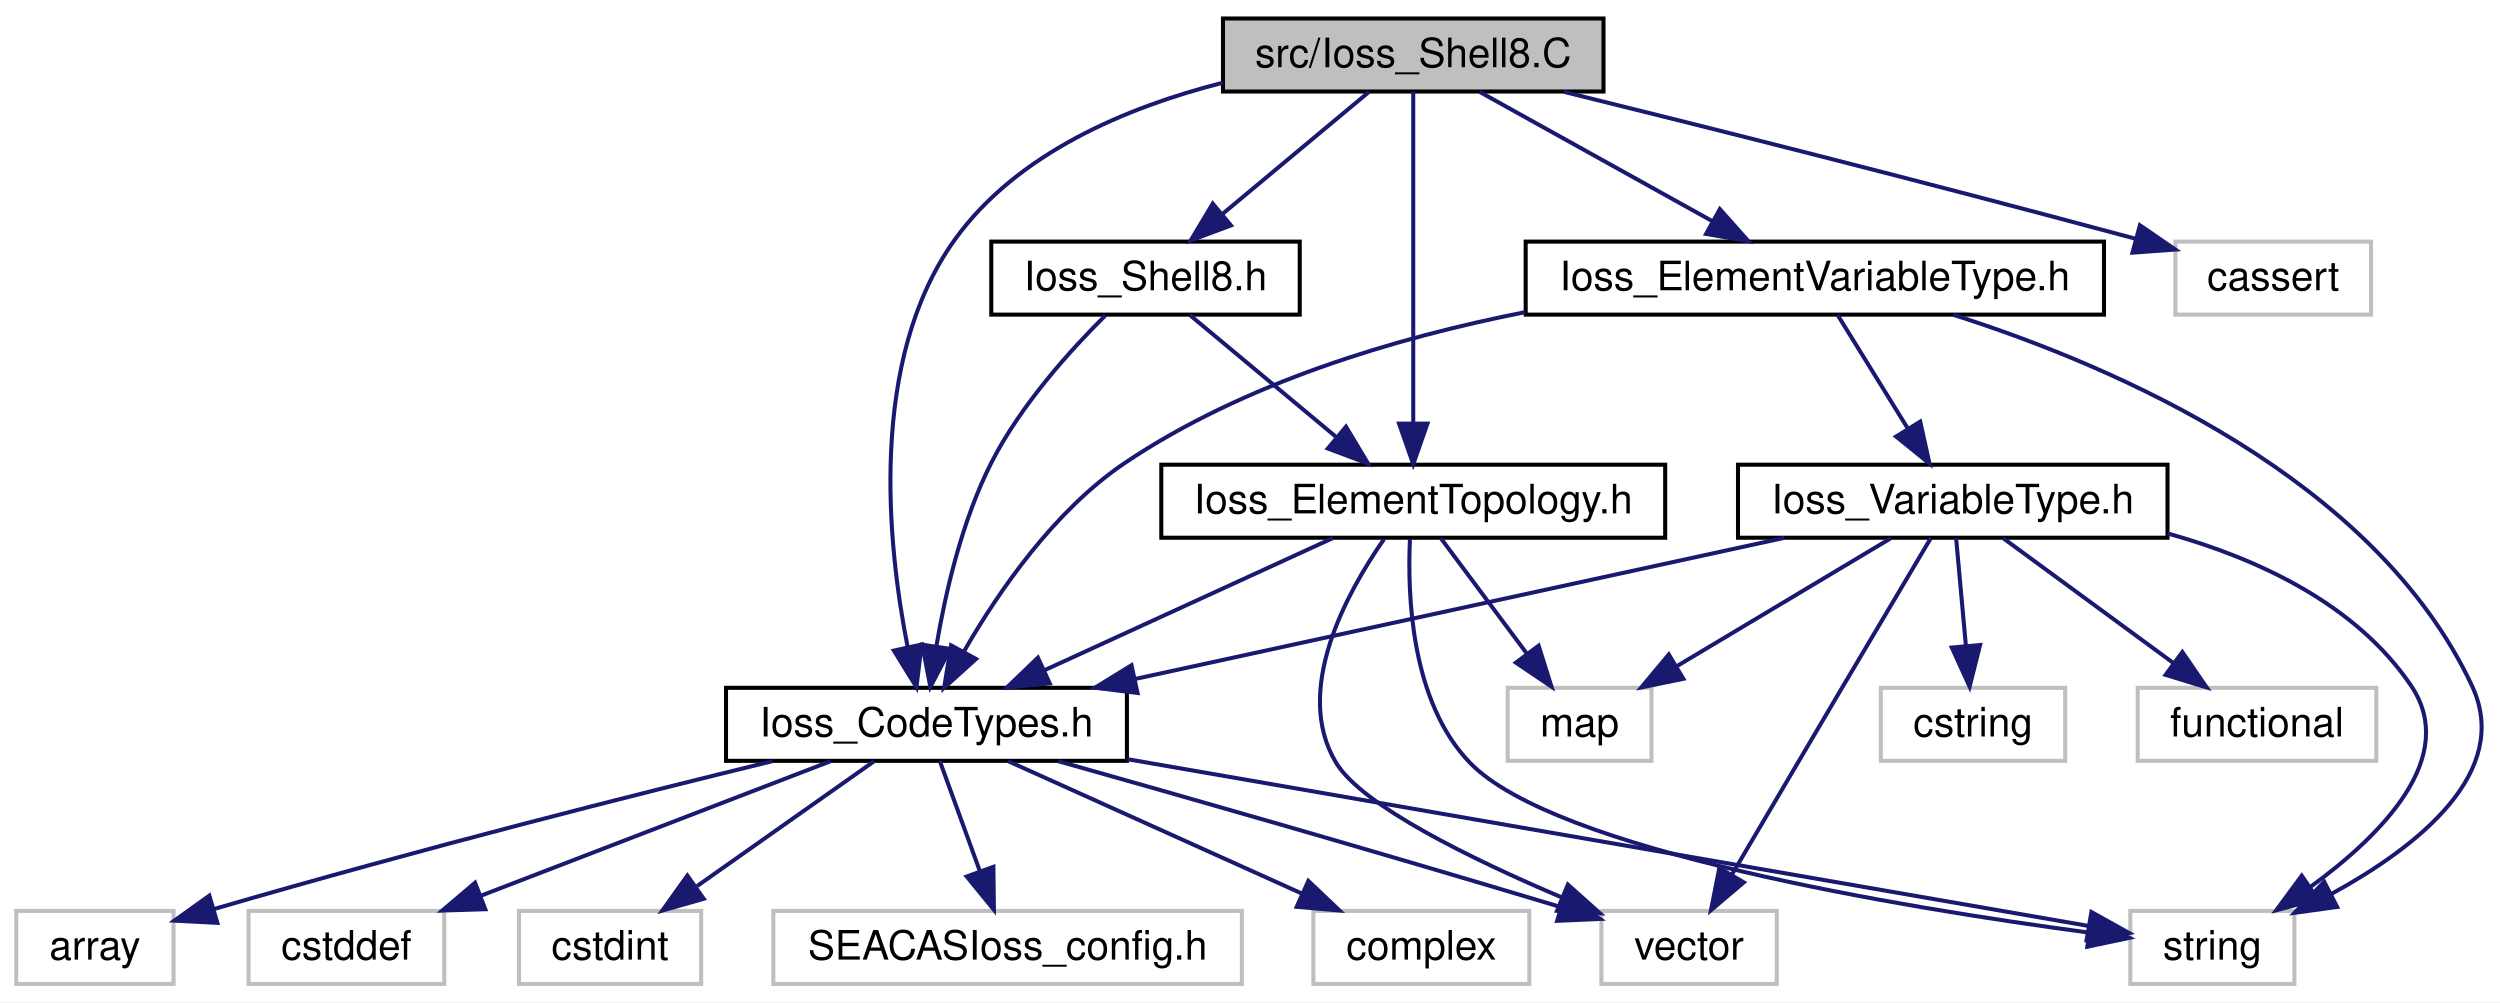
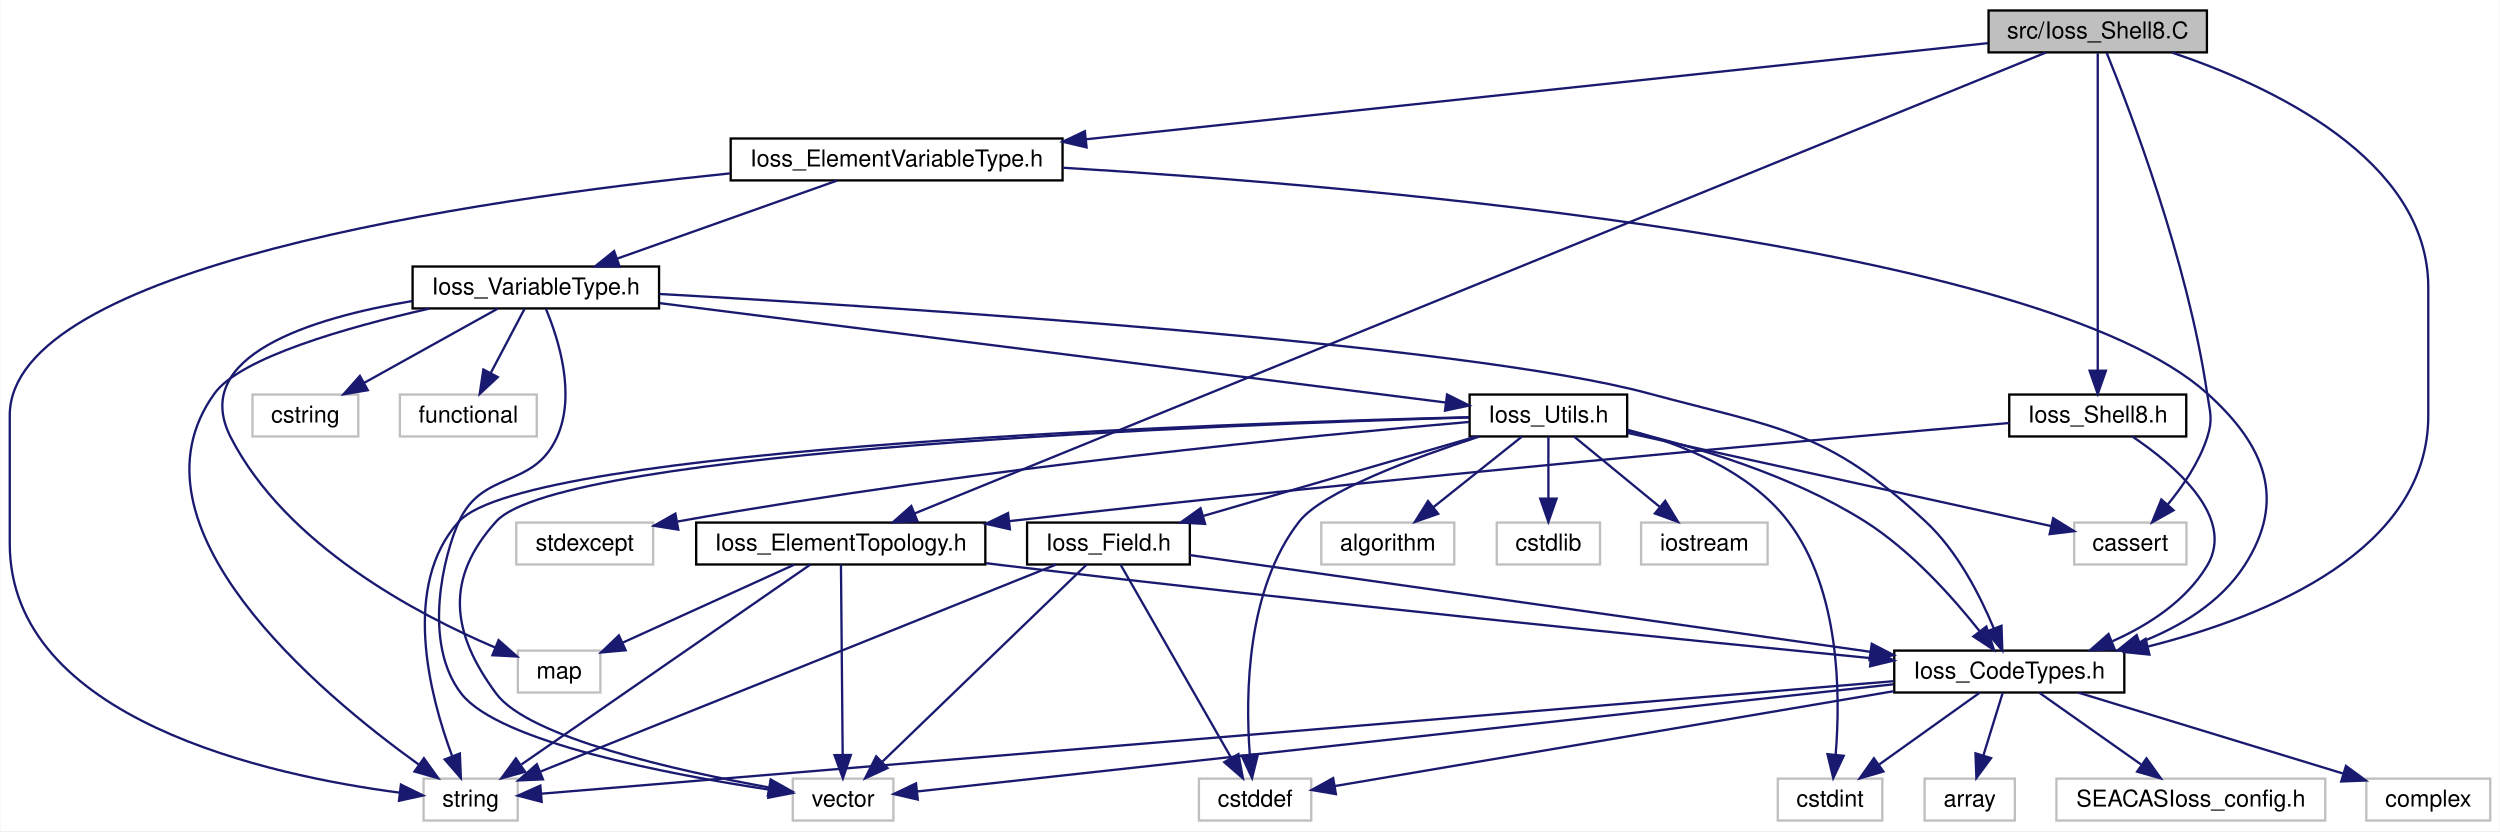
- <svg xmlns="http://www.w3.org/2000/svg" xmlns:xlink="http://www.w3.org/1999/xlink" width="616pt" height="247pt" viewBox="0.00 0.00 616.30 247.00">
-   <g id="graph0" class="graph" transform="scale(1 1) rotate(0) translate(4 243)">
-     <polygon fill="#ffffff" stroke="transparent" points="-4,4 -4,-243 612.296,-243 612.296,4 -4,4" />
+ <svg xmlns="http://www.w3.org/2000/svg" xmlns:xlink="http://www.w3.org/1999/xlink" width="1074pt" height="357pt" viewBox="0.00 0.00 1073.62 357.00">
+   <g id="graph0" class="graph" transform="scale(1 1) rotate(0) translate(4 353)">
+     <polygon fill="#ffffff" stroke="transparent" points="-4,4 -4,-353 1069.618,-353 1069.618,4 -4,4" />
    <g id="node1" class="node">
      <g id="a_node1">
        <a xlink:title=" ">
-           <polygon fill="#bfbfbf" stroke="#000000" points="297.488,-220.5 297.488,-238.5 391.295,-238.5 391.295,-220.5 297.488,-220.5" />
-           <text text-anchor="middle" x="344.392" y="-226.5" font-family="Helvetica,sans-Serif" font-size="10.00" fill="#000000">src/Ioss_Shell8.C</text>
+           <polygon fill="#bfbfbf" stroke="#000000" points="850.096,-330.5 850.096,-348.5 943.904,-348.5 943.904,-330.5 850.096,-330.5" />
+           <text text-anchor="middle" x="897" y="-336.5" font-family="Helvetica,sans-Serif" font-size="10.00" fill="#000000">src/Ioss_Shell8.C</text>
        </a>
      </g>
    </g>
    <g id="node2" class="node">
      <g id="a_node2">
        <a xlink:href="Ioss__CodeTypes_8h.html" target="_top" xlink:title=" ">
-           <polygon fill="#ffffff" stroke="#000000" points="174.976,-55.5 174.976,-73.5 273.808,-73.5 273.808,-55.5 174.976,-55.5" />
-           <text text-anchor="middle" x="224.392" y="-61.5" font-family="Helvetica,sans-Serif" font-size="10.00" fill="#000000">Ioss_CodeTypes.h</text>
+           <polygon fill="#ffffff" stroke="#000000" points="809.584,-55.5 809.584,-73.5 908.416,-73.5 908.416,-55.5 809.584,-55.5" />
+           <text text-anchor="middle" x="859" y="-61.5" font-family="Helvetica,sans-Serif" font-size="10.00" fill="#000000">Ioss_CodeTypes.h</text>
        </a>
      </g>
    </g>
    <g id="edge1" class="edge">
-       <path fill="none" stroke="#191970" d="M297.453,-222.668C273.689,-216.634 246.698,-205.294 231.392,-184 210.047,-154.307 214.738,-108.976 219.757,-83.532" />
-       <polygon fill="#191970" stroke="#191970" points="223.199,-84.176 221.924,-73.658 216.362,-82.675 223.199,-84.176" />
+       <path fill="none" stroke="#191970" d="M928.868,-330.428C970.734,-316.329 1039,-284.852 1039,-229.5 1039,-229.5 1039,-229.5 1039,-174.5 1039,-116.87 970.99,-88.527 918.579,-75.24" />
+       <polygon fill="#191970" stroke="#191970" points="919.203,-71.791 908.662,-72.855 917.567,-78.597 919.203,-71.791" />
    </g>
    <g id="node10" class="node">
      <g id="a_node10">
        <a xlink:href="Ioss__ElementTopology_8h.html" target="_top" xlink:title=" ">
-           <polygon fill="#ffffff" stroke="#000000" points="282.283,-110.5 282.283,-128.5 406.5,-128.5 406.5,-110.5 282.283,-110.5" />
-           <text text-anchor="middle" x="344.392" y="-116.5" font-family="Helvetica,sans-Serif" font-size="10.00" fill="#000000">Ioss_ElementTopology.h</text>
+           <polygon fill="#ffffff" stroke="#000000" points="294.891,-110.5 294.891,-128.5 419.109,-128.5 419.109,-110.5 294.891,-110.5" />
+           <text text-anchor="middle" x="357" y="-116.5" font-family="Helvetica,sans-Serif" font-size="10.00" fill="#000000">Ioss_ElementTopology.h</text>
        </a>
      </g>
    </g>
    <g id="edge9" class="edge">
-       <path fill="none" stroke="#191970" d="M344.392,-220.498C344.392,-202.691 344.392,-162.623 344.392,-138.651" />
-       <polygon fill="#191970" stroke="#191970" points="347.892,-138.626 344.392,-128.626 340.892,-138.626 347.892,-138.626" />
+       <path fill="none" stroke="#191970" d="M874.825,-330.466C790.304,-296.031 488.124,-172.921 388.853,-132.477" />
+       <polygon fill="#191970" stroke="#191970" points="389.942,-129.141 379.36,-128.61 387.3,-135.624 389.942,-129.141" />
    </g>
    <g id="node12" class="node">
      <g id="a_node12">
        <a xlink:href="Ioss__ElementVariableType_8h.html" target="_top" xlink:title=" ">
-           <polygon fill="#ffffff" stroke="#000000" points="372.11,-165.5 372.11,-183.5 514.673,-183.5 514.673,-165.5 372.11,-165.5" />
-           <text text-anchor="middle" x="443.392" y="-171.5" font-family="Helvetica,sans-Serif" font-size="10.00" fill="#000000">Ioss_ElementVariableType.h</text>
+           <polygon fill="#ffffff" stroke="#000000" points="309.719,-275.5 309.719,-293.5 452.281,-293.5 452.281,-275.5 309.719,-275.5" />
+           <text text-anchor="middle" x="381" y="-281.5" font-family="Helvetica,sans-Serif" font-size="10.00" fill="#000000">Ioss_ElementVariableType.h</text>
        </a>
      </g>
    </g>
    <g id="edge14" class="edge">
-       <path fill="none" stroke="#191970" d="M360.739,-220.418C376.36,-211.74 400.131,-198.533 418.178,-188.508" />
-       <polygon fill="#191970" stroke="#191970" points="419.978,-191.512 427.019,-183.596 416.578,-185.393 419.978,-191.512" />
-     </g>
-     <g id="node16" class="node">
-       <g id="a_node16">
-         <a xlink:href="Ioss__Shell8_8h.html" target="_top" xlink:title=" ">
-           <polygon fill="#ffffff" stroke="#000000" points="240.372,-165.5 240.372,-183.5 316.411,-183.5 316.411,-165.5 240.372,-165.5" />
-           <text text-anchor="middle" x="278.392" y="-171.5" font-family="Helvetica,sans-Serif" font-size="10.00" fill="#000000">Ioss_Shell8.h</text>
-         </a>
-       </g>
-     </g>
-     <g id="edge24" class="edge">
-       <path fill="none" stroke="#191970" d="M333.493,-220.418C323.712,-212.267 309.136,-200.12 297.432,-190.367" />
-       <polygon fill="#191970" stroke="#191970" points="299.45,-187.493 289.527,-183.78 294.969,-192.87 299.45,-187.493" />
+       <path fill="none" stroke="#191970" d="M849.841,-334.473C761.781,-325.087 571.412,-304.796 462.272,-293.163" />
+       <polygon fill="#191970" stroke="#191970" points="462.608,-289.679 452.294,-292.099 461.866,-296.639 462.608,-289.679" />
    </g>
    <g id="node17" class="node">
      <g id="a_node17">
        <a xlink:title=" ">
-           <polygon fill="#ffffff" stroke="#bfbfbf" points="532.276,-165.5 532.276,-183.5 580.507,-183.5 580.507,-165.5 532.276,-165.5" />
-           <text text-anchor="middle" x="556.392" y="-171.5" font-family="Helvetica,sans-Serif" font-size="10.00" fill="#000000">cassert</text>
-         </a>
-       </g>
-     </g>
-     <g id="edge27" class="edge">
-       <path fill="none" stroke="#191970" d="M381.505,-220.427C415.715,-211.983 468.133,-198.844 522.462,-184.194" />
-       <polygon fill="#191970" stroke="#191970" points="523.528,-187.532 532.265,-181.54 521.698,-180.775 523.528,-187.532" />
+           <polygon fill="#ffffff" stroke="#bfbfbf" points="886.884,-110.5 886.884,-128.5 935.116,-128.5 935.116,-110.5 886.884,-110.5" />
+           <text text-anchor="middle" x="911" y="-116.5" font-family="Helvetica,sans-Serif" font-size="10.00" fill="#000000">cassert</text>
+         </a>
+       </g>
+     </g>
+     <g id="edge43" class="edge">
+       <path fill="none" stroke="#191970" d="M900.853,-330.255C910.516,-306.506 935.604,-241.203 944,-184 945.226,-175.645 946.606,-173.032 944,-165 940.558,-154.391 933.611,-144.185 926.976,-136.138" />
+       <polygon fill="#191970" stroke="#191970" points="929.572,-133.791 920.333,-128.606 924.322,-138.421 929.572,-133.791" />
+     </g>
+     <g id="node23" class="node">
+       <g id="a_node23">
+         <a xlink:href="Ioss__Shell8_8h.html" target="_top" xlink:title=" ">
+           <polygon fill="#ffffff" stroke="#000000" points="858.981,-165.5 858.981,-183.5 935.019,-183.5 935.019,-165.5 858.981,-165.5" />
+           <text text-anchor="middle" x="897" y="-171.5" font-family="Helvetica,sans-Serif" font-size="10.00" fill="#000000">Ioss_Shell8.h</text>
+         </a>
+       </g>
+     </g>
+     <g id="edge40" class="edge">
+       <path fill="none" stroke="#191970" d="M897,-330.156C897,-303.95 897,-229.356 897,-193.802" />
+       <polygon fill="#191970" stroke="#191970" points="900.5,-193.741 897,-183.741 893.5,-193.741 900.5,-193.741" />
    </g>
    <g id="node3" class="node">
      <g id="a_node3">
        <a xlink:title=" ">
-           <polygon fill="#ffffff" stroke="#bfbfbf" points="0,-.5 0,-18.5 38.783,-18.5 38.783,-.5 0,-.5" />
-           <text text-anchor="middle" x="19.392" y="-6.5" font-family="Helvetica,sans-Serif" font-size="10.00" fill="#000000">array</text>
+           <polygon fill="#ffffff" stroke="#bfbfbf" points="822.608,-.5 822.608,-18.5 861.392,-18.5 861.392,-.5 822.608,-.5" />
+           <text text-anchor="middle" x="842" y="-6.5" font-family="Helvetica,sans-Serif" font-size="10.00" fill="#000000">array</text>
        </a>
      </g>
    </g>
    <g id="edge2" class="edge">
-       <path fill="none" stroke="#191970" d="M186.436,-55.428C152.688,-47.196 101.813,-34.387 48.601,-18.922" />
-       <polygon fill="#191970" stroke="#191970" points="49.575,-15.561 38.994,-16.109 47.607,-22.278 49.575,-15.561" />
+       <path fill="none" stroke="#191970" d="M856.193,-55.418C853.942,-48.137 850.707,-37.669 847.893,-28.566" />
+       <polygon fill="#191970" stroke="#191970" points="851.165,-27.3 844.868,-18.779 844.477,-29.367 851.165,-27.3" />
    </g>
    <g id="node4" class="node">
      <g id="a_node4">
        <a xlink:title=" ">
-           <polygon fill="#ffffff" stroke="#bfbfbf" points="57.271,-.5 57.271,-18.5 105.512,-18.5 105.512,-.5 57.271,-.5" />
-           <text text-anchor="middle" x="81.392" y="-6.5" font-family="Helvetica,sans-Serif" font-size="10.00" fill="#000000">cstddef</text>
+           <polygon fill="#ffffff" stroke="#bfbfbf" points="510.879,-.5 510.879,-18.5 559.121,-18.5 559.121,-.5 510.879,-.5" />
+           <text text-anchor="middle" x="535" y="-6.5" font-family="Helvetica,sans-Serif" font-size="10.00" fill="#000000">cstddef</text>
        </a>
      </g>
    </g>
    <g id="edge3" class="edge">
-       <path fill="none" stroke="#191970" d="M200.778,-55.418C177.284,-46.382 141.023,-32.435 114.627,-22.283" />
-       <polygon fill="#191970" stroke="#191970" points="115.63,-18.919 105.04,-18.596 113.117,-25.452 115.63,-18.919" />
+       <path fill="none" stroke="#191970" d="M809.439,-56.087C743.019,-44.812 626.842,-25.09 569.301,-15.323" />
+       <polygon fill="#191970" stroke="#191970" points="569.709,-11.842 559.265,-13.619 568.538,-18.743 569.709,-11.842" />
    </g>
    <g id="node5" class="node">
      <g id="a_node5">
        <a xlink:title=" ">
-           <polygon fill="#ffffff" stroke="#bfbfbf" points="123.941,-.5 123.941,-18.5 168.842,-18.5 168.842,-.5 123.941,-.5" />
-           <text text-anchor="middle" x="146.392" y="-6.5" font-family="Helvetica,sans-Serif" font-size="10.00" fill="#000000">cstdint</text>
+           <polygon fill="#ffffff" stroke="#bfbfbf" points="759.549,-.5 759.549,-18.5 804.451,-18.5 804.451,-.5 759.549,-.5" />
+           <text text-anchor="middle" x="782" y="-6.5" font-family="Helvetica,sans-Serif" font-size="10.00" fill="#000000">cstdint</text>
        </a>
      </g>
    </g>
    <g id="edge4" class="edge">
-       <path fill="none" stroke="#191970" d="M211.512,-55.418C199.656,-47.058 181.841,-34.497 167.84,-24.624" />
-       <polygon fill="#191970" stroke="#191970" points="169.48,-21.498 159.291,-18.596 165.446,-27.219 169.48,-21.498" />
+       <path fill="none" stroke="#191970" d="M846.285,-55.418C834.582,-47.058 816.995,-34.497 803.173,-24.624" />
+       <polygon fill="#191970" stroke="#191970" points="804.906,-21.56 794.734,-18.596 800.837,-27.256 804.906,-21.56" />
    </g>
    <g id="node6" class="node">
      <g id="a_node6">
        <a xlink:title=" ">
-           <polygon fill="#ffffff" stroke="#bfbfbf" points="521.165,-.5 521.165,-18.5 561.618,-18.5 561.618,-.5 521.165,-.5" />
-           <text text-anchor="middle" x="541.392" y="-6.5" font-family="Helvetica,sans-Serif" font-size="10.00" fill="#000000">string</text>
+           <polygon fill="#ffffff" stroke="#bfbfbf" points="177.773,-.5 177.773,-18.5 218.227,-18.5 218.227,-.5 177.773,-.5" />
+           <text text-anchor="middle" x="198" y="-6.5" font-family="Helvetica,sans-Serif" font-size="10.00" fill="#000000">string</text>
        </a>
      </g>
    </g>
    <g id="edge5" class="edge">
-       <path fill="none" stroke="#191970" d="M273.923,-55.906C340.202,-44.407 455.755,-24.358 510.69,-14.827" />
-       <polygon fill="#191970" stroke="#191970" points="511.582,-18.224 520.837,-13.066 510.385,-11.327 511.582,-18.224" />
+       <path fill="none" stroke="#191970" d="M809.318,-60.366C679.552,-49.569 333.252,-20.754 228.462,-12.035" />
+       <polygon fill="#191970" stroke="#191970" points="228.52,-8.527 218.264,-11.186 227.939,-15.503 228.52,-8.527" />
    </g>
    <g id="node7" class="node">
      <g id="a_node7">
        <a xlink:title=" ">
-           <polygon fill="#ffffff" stroke="#bfbfbf" points="390.776,-.5 390.776,-18.5 434.007,-18.5 434.007,-.5 390.776,-.5" />
-           <text text-anchor="middle" x="412.392" y="-6.5" font-family="Helvetica,sans-Serif" font-size="10.00" fill="#000000">vector</text>
+           <polygon fill="#ffffff" stroke="#bfbfbf" points="336.384,-.5 336.384,-18.5 379.616,-18.5 379.616,-.5 336.384,-.5" />
+           <text text-anchor="middle" x="358" y="-6.5" font-family="Helvetica,sans-Serif" font-size="10.00" fill="#000000">vector</text>
        </a>
      </g>
    </g>
    <g id="edge6" class="edge">
-       <path fill="none" stroke="#191970" d="M256.843,-55.424C286.836,-46.976 332.873,-33.86 380.842,-19.423" />
-       <polygon fill="#191970" stroke="#191970" points="381.896,-22.761 390.457,-16.519 379.872,-16.06 381.896,-22.761" />
+       <path fill="none" stroke="#191970" d="M809.131,-59.025C706.594,-47.769 474.63,-22.304 389.821,-12.993" />
+       <polygon fill="#191970" stroke="#191970" points="390.091,-9.502 379.769,-11.89 389.327,-16.46 390.091,-9.502" />
    </g>
    <g id="node8" class="node">
      <g id="a_node8">
        <a xlink:title=" ">
-           <polygon fill="#ffffff" stroke="#bfbfbf" points="186.643,-.5 186.643,-18.5 302.14,-18.5 302.14,-.5 186.643,-.5" />
-           <text text-anchor="middle" x="244.392" y="-6.5" font-family="Helvetica,sans-Serif" font-size="10.00" fill="#000000">SEACASIoss_config.h</text>
+           <polygon fill="#ffffff" stroke="#bfbfbf" points="879.251,-.5 879.251,-18.5 994.749,-18.5 994.749,-.5 879.251,-.5" />
+           <text text-anchor="middle" x="937" y="-6.5" font-family="Helvetica,sans-Serif" font-size="10.00" fill="#000000">SEACASIoss_config.h</text>
        </a>
      </g>
    </g>
    <g id="edge7" class="edge">
-       <path fill="none" stroke="#191970" d="M227.694,-55.418C230.37,-48.058 234.231,-37.441 237.566,-28.27" />
-       <polygon fill="#191970" stroke="#191970" points="240.889,-29.373 241.017,-18.779 234.31,-26.981 240.889,-29.373" />
+       <path fill="none" stroke="#191970" d="M871.88,-55.418C883.735,-47.058 901.55,-34.497 915.552,-24.624" />
+       <polygon fill="#191970" stroke="#191970" points="917.945,-27.219 924.101,-18.596 913.911,-21.498 917.945,-27.219" />
    </g>
    <g id="node9" class="node">
      <g id="a_node9">
        <a xlink:title=" ">
-           <polygon fill="#ffffff" stroke="#bfbfbf" points="319.773,-.5 319.773,-18.5 373.01,-18.5 373.01,-.5 319.773,-.5" />
-           <text text-anchor="middle" x="346.392" y="-6.5" font-family="Helvetica,sans-Serif" font-size="10.00" fill="#000000">complex</text>
+           <polygon fill="#ffffff" stroke="#bfbfbf" points="1012.382,-.5 1012.382,-18.5 1065.618,-18.5 1065.618,-.5 1012.382,-.5" />
+           <text text-anchor="middle" x="1039" y="-6.5" font-family="Helvetica,sans-Serif" font-size="10.00" fill="#000000">complex</text>
        </a>
      </g>
    </g>
    <g id="edge8" class="edge">
-       <path fill="none" stroke="#191970" d="M244.537,-55.418C264.228,-46.541 294.43,-32.925 316.839,-22.823" />
-       <polygon fill="#191970" stroke="#191970" points="318.538,-25.896 326.216,-18.596 315.661,-19.515 318.538,-25.896" />
+       <path fill="none" stroke="#191970" d="M888.723,-55.418C919.853,-45.906 968.788,-30.954 1002.304,-20.713" />
+       <polygon fill="#191970" stroke="#191970" points="1003.633,-23.966 1012.174,-17.697 1001.587,-17.272 1003.633,-23.966" />
    </g>
    <g id="edge10" class="edge">
-       <path fill="none" stroke="#191970" d="M324.576,-110.418C305.208,-101.541 275.501,-87.925 253.46,-77.823" />
-       <polygon fill="#191970" stroke="#191970" points="254.786,-74.581 244.237,-73.596 251.869,-80.944 254.786,-74.581" />
+       <path fill="none" stroke="#191970" d="M419.326,-111.061C422.257,-110.695 425.16,-110.34 428,-110 560.499,-94.145 716.27,-78.42 799.475,-70.255" />
+       <polygon fill="#191970" stroke="#191970" points="799.889,-73.731 809.501,-69.273 799.207,-66.765 799.889,-73.731" />
    </g>
    <g id="edge12" class="edge">
-       <path fill="none" stroke="#191970" d="M343.584,-110.199C342.919,-96.252 343.868,-69.966 358.392,-55 379.332,-33.422 464.443,-19.384 510.851,-13.175" />
-       <polygon fill="#191970" stroke="#191970" points="511.476,-16.623 520.943,-11.867 510.577,-9.681 511.476,-16.623" />
+       <path fill="none" stroke="#191970" d="M343.988,-110.498C316.735,-91.644 253.406,-47.831 219.821,-24.596" />
+       <polygon fill="#191970" stroke="#191970" points="221.406,-21.437 211.191,-18.626 217.424,-27.194 221.406,-21.437" />
    </g>
    <g id="edge13" class="edge">
-       <path fill="none" stroke="#191970" d="M337.177,-110.136C328.019,-97.014 314.629,-72.775 325.392,-55 331.775,-44.458 358.705,-31.308 380.933,-21.86" />
-       <polygon fill="#191970" stroke="#191970" points="382.514,-24.994 390.411,-17.93 379.833,-18.528 382.514,-24.994" />
+       <path fill="none" stroke="#191970" d="M357.082,-110.498C357.244,-92.691 357.608,-52.623 357.826,-28.651" />
+       <polygon fill="#191970" stroke="#191970" points="361.326,-28.658 357.917,-18.626 354.326,-28.594 361.326,-28.658" />
    </g>
    <g id="node11" class="node">
      <g id="a_node11">
        <a xlink:title=" ">
-           <polygon fill="#ffffff" stroke="#bfbfbf" points="367.665,-55.5 367.665,-73.5 403.118,-73.5 403.118,-55.5 367.665,-55.5" />
-           <text text-anchor="middle" x="385.392" y="-61.5" font-family="Helvetica,sans-Serif" font-size="10.00" fill="#000000">map</text>
+           <polygon fill="#ffffff" stroke="#bfbfbf" points="218.273,-55.5 218.273,-73.5 253.727,-73.5 253.727,-55.5 218.273,-55.5" />
+           <text text-anchor="middle" x="236" y="-61.5" font-family="Helvetica,sans-Serif" font-size="10.00" fill="#000000">map</text>
        </a>
      </g>
    </g>
    <g id="edge11" class="edge">
-       <path fill="none" stroke="#191970" d="M351.162,-110.418C356.943,-102.662 365.421,-91.29 372.493,-81.803" />
-       <polygon fill="#191970" stroke="#191970" points="375.304,-83.889 378.474,-73.779 369.691,-79.705 375.304,-83.889" />
+       <path fill="none" stroke="#191970" d="M337.019,-110.418C316.905,-101.275 285.733,-87.106 263.336,-76.925" />
+       <polygon fill="#191970" stroke="#191970" points="264.585,-73.649 254.033,-72.697 261.689,-80.021 264.585,-73.649" />
    </g>
    <g id="edge15" class="edge">
-       <path fill="none" stroke="#191970" d="M372.034,-166.121C339.829,-159.758 302.561,-148.587 273.392,-129 255.938,-117.28 242.158,-97.252 233.714,-82.616" />
-       <polygon fill="#191970" stroke="#191970" points="236.607,-80.611 228.742,-73.513 230.464,-83.967 236.607,-80.611" />
-     </g>
-     <g id="edge23" class="edge">
-       <path fill="none" stroke="#191970" d="M477.523,-165.458C517.544,-152.715 581.456,-125.104 605.392,-74 615.358,-52.721 592.058,-34.367 570.831,-22.739" />
-       <polygon fill="#191970" stroke="#191970" points="572.152,-19.483 561.657,-18.031 568.956,-25.711 572.152,-19.483" />
+       <path fill="none" stroke="#191970" d="M452.512,-280.937C587.461,-272.773 872.557,-248.216 944,-184 969.025,-161.506 978.265,-138.26 960,-110 949.739,-94.123 932.467,-83.73 915.081,-76.951" />
+       <polygon fill="#191970" stroke="#191970" points="916.048,-73.581 905.454,-73.545 913.713,-80.18 916.048,-73.581" />
+     </g>
+     <g id="edge39" class="edge">
+       <path fill="none" stroke="#191970" d="M309.337,-278.505C198.97,-267.27 0,-238.184 0,-174.5 0,-174.5 0,-174.5 0,-119.5 0,-43.767 112.058,-19.727 167.572,-12.464" />
+       <polygon fill="#191970" stroke="#191970" points="168.048,-15.932 177.556,-11.259 167.209,-8.983 168.048,-15.932" />
    </g>
    <g id="node13" class="node">
      <g id="a_node13">
        <a xlink:href="Ioss__VariableType_8h.html" target="_top" xlink:title=" ">
-           <polygon fill="#ffffff" stroke="#000000" points="424.453,-110.5 424.453,-128.5 530.331,-128.5 530.331,-110.5 424.453,-110.5" />
-           <text text-anchor="middle" x="477.392" y="-116.5" font-family="Helvetica,sans-Serif" font-size="10.00" fill="#000000">Ioss_VariableType.h</text>
+           <polygon fill="#ffffff" stroke="#000000" points="173.061,-220.5 173.061,-238.5 278.939,-238.5 278.939,-220.5 173.061,-220.5" />
+           <text text-anchor="middle" x="226" y="-226.5" font-family="Helvetica,sans-Serif" font-size="10.00" fill="#000000">Ioss_VariableType.h</text>
        </a>
      </g>
    </g>
    <g id="edge16" class="edge">
-       <path fill="none" stroke="#191970" d="M449.006,-165.418C453.702,-157.821 460.545,-146.753 466.334,-137.387" />
-       <polygon fill="#191970" stroke="#191970" points="469.374,-139.126 471.655,-128.78 463.42,-135.445 469.374,-139.126" />
+       <path fill="none" stroke="#191970" d="M355.405,-275.418C329.638,-266.275 289.704,-252.105 261.013,-241.924" />
+       <polygon fill="#191970" stroke="#191970" points="261.97,-238.55 251.375,-238.504 259.629,-245.147 261.97,-238.55" />
    </g>
    <g id="edge17" class="edge">
-       <path fill="none" stroke="#191970" d="M435.897,-110.48C392.145,-100.968 323.143,-85.968 275.931,-75.704" />
-       <polygon fill="#191970" stroke="#191970" points="276.424,-72.23 265.909,-73.525 274.937,-79.07 276.424,-72.23" />
-     </g>
-     <g id="edge21" class="edge">
-       <path fill="none" stroke="#191970" d="M530.375,-111.557C552.804,-105.286 576.839,-94.067 590.392,-74 602.228,-56.474 583.247,-37.28 565.572,-24.426" />
-       <polygon fill="#191970" stroke="#191970" points="567.371,-21.416 557.141,-18.66 563.42,-27.194 567.371,-21.416" />
-     </g>
-     <g id="edge22" class="edge">
-       <path fill="none" stroke="#191970" d="M472.004,-110.441C466.548,-101.261 457.872,-86.651 450.392,-74 441.114,-58.309 430.597,-40.452 422.982,-27.511" />
-       <polygon fill="#191970" stroke="#191970" points="425.881,-25.536 417.794,-18.691 419.848,-29.085 425.881,-25.536" />
-     </g>
-     <g id="edge20" class="edge">
-       <path fill="none" stroke="#191970" d="M462.2,-110.418C447.817,-101.82 425.998,-88.775 409.286,-78.784" />
-       <polygon fill="#191970" stroke="#191970" points="410.985,-75.723 400.606,-73.596 407.393,-81.731 410.985,-75.723" />
+       <path fill="none" stroke="#191970" d="M279.057,-226.708C386.229,-220.7 625.034,-205.339 704,-184 760.247,-168.801 780.263,-168.602 823,-129 836.642,-116.359 846.381,-97.339 852.261,-83.225" />
+       <polygon fill="#191970" stroke="#191970" points="855.651,-84.165 856.006,-73.576 849.125,-81.632 855.651,-84.165" />
+     </g>
+     <g id="edge37" class="edge">
+       <path fill="none" stroke="#191970" d="M180.317,-220.443C144.561,-212.317 99.088,-199.331 88,-184 46.952,-127.244 132.836,-55.354 175.656,-24.585" />
+       <polygon fill="#191970" stroke="#191970" points="177.911,-27.278 184.079,-18.663 173.885,-21.551 177.911,-27.278" />
+     </g>
+     <g id="edge38" class="edge">
+       <path fill="none" stroke="#191970" d="M230.339,-220.278C235.773,-207.325 243.41,-183.284 235,-165 224.727,-142.664 203.273,-151.336 193,-129 186.593,-115.07 176.938,-77.022 194,-55 210.133,-34.177 283.347,-20.288 326.305,-13.776" />
+       <polygon fill="#191970" stroke="#191970" points="326.878,-17.229 336.265,-12.315 325.863,-10.303 326.878,-17.229" />
+     </g>
+     <g id="edge36" class="edge">
+       <path fill="none" stroke="#191970" d="M172.936,-223.685C129.158,-216.311 76.945,-200.042 95,-165 118.81,-118.789 174.792,-89.151 208.617,-74.782" />
+       <polygon fill="#191970" stroke="#191970" points="210.002,-77.996 217.933,-70.971 207.352,-71.517 210.002,-77.996" />
    </g>
    <g id="node14" class="node">
      <g id="a_node14">
-         <a xlink:title=" ">
-           <polygon fill="#ffffff" stroke="#bfbfbf" points="459.665,-55.5 459.665,-73.5 505.118,-73.5 505.118,-55.5 459.665,-55.5" />
-           <text text-anchor="middle" x="482.392" y="-61.5" font-family="Helvetica,sans-Serif" font-size="10.00" fill="#000000">cstring</text>
+         <a xlink:href="Ioss__Utils_8h.html" target="_top" xlink:title=" ">
+           <polygon fill="#ffffff" stroke="#000000" points="627.158,-165.5 627.158,-183.5 694.842,-183.5 694.842,-165.5 627.158,-165.5" />
+           <text text-anchor="middle" x="661" y="-171.5" font-family="Helvetica,sans-Serif" font-size="10.00" fill="#000000">Ioss_Utils.h</text>
        </a>
      </g>
    </g>
    <g id="edge18" class="edge">
-       <path fill="none" stroke="#191970" d="M478.217,-110.418C478.872,-103.216 479.81,-92.896 480.631,-83.863" />
-       <polygon fill="#191970" stroke="#191970" points="484.128,-84.055 481.548,-73.779 477.157,-83.421 484.128,-84.055" />
+       <path fill="none" stroke="#191970" d="M279.339,-222.756C366.08,-211.789 536.099,-190.292 616.652,-180.107" />
+       <polygon fill="#191970" stroke="#191970" points="617.464,-183.532 626.946,-178.806 616.586,-176.588 617.464,-183.532" />
+     </g>
+     <g id="node21" class="node">
+       <g id="a_node21">
+         <a xlink:title=" ">
+           <polygon fill="#ffffff" stroke="#bfbfbf" points="104.273,-165.5 104.273,-183.5 149.727,-183.5 149.727,-165.5 104.273,-165.5" />
+           <text text-anchor="middle" x="127" y="-171.5" font-family="Helvetica,sans-Serif" font-size="10.00" fill="#000000">cstring</text>
+         </a>
+       </g>
+     </g>
+     <g id="edge34" class="edge">
+       <path fill="none" stroke="#191970" d="M209.652,-220.418C194.032,-211.74 170.26,-198.533 152.214,-188.508" />
+       <polygon fill="#191970" stroke="#191970" points="153.814,-185.393 143.372,-183.596 150.414,-191.512 153.814,-185.393" />
+     </g>
+     <g id="node22" class="node">
+       <g id="a_node22">
+         <a xlink:title=" ">
+           <polygon fill="#ffffff" stroke="#bfbfbf" points="167.596,-165.5 167.596,-183.5 226.404,-183.5 226.404,-165.5 167.596,-165.5" />
+           <text text-anchor="middle" x="197" y="-171.5" font-family="Helvetica,sans-Serif" font-size="10.00" fill="#000000">functional</text>
+         </a>
+       </g>
+     </g>
+     <g id="edge35" class="edge">
+       <path fill="none" stroke="#191970" d="M221.211,-220.418C217.247,-212.9 211.491,-201.983 206.586,-192.68" />
+       <polygon fill="#191970" stroke="#191970" points="209.653,-190.993 201.893,-183.78 203.461,-194.258 209.653,-190.993" />
+     </g>
+     <g id="edge19" class="edge">
+       <path fill="none" stroke="#191970" d="M695.12,-167.893C723.896,-161.235 765.333,-149.031 797,-129 816.784,-116.486 834.763,-96.35 846.205,-81.904" />
+       <polygon fill="#191970" stroke="#191970" points="849.138,-83.831 852.442,-73.764 843.582,-79.573 849.138,-83.831" />
+     </g>
+     <g id="edge27" class="edge">
+       <path fill="none" stroke="#191970" d="M631.339,-165.472C603.253,-156.318 563.942,-141.726 554,-129 531.345,-100.002 530.798,-54.736 532.711,-29.043" />
+       <polygon fill="#191970" stroke="#191970" points="536.228,-29.032 533.692,-18.745 529.259,-28.367 536.228,-29.032" />
+     </g>
+     <g id="edge28" class="edge">
+       <path fill="none" stroke="#191970" d="M695.048,-168.338C718.143,-162.32 747.39,-150.752 764,-129 786.305,-99.79 786.513,-54.603 784.421,-28.98" />
+       <polygon fill="#191970" stroke="#191970" points="787.87,-28.303 783.369,-18.712 780.906,-29.017 787.87,-28.303" />
+     </g>
+     <g id="edge32" class="edge">
+       <path fill="none" stroke="#191970" d="M626.854,-173.769C523.945,-171.217 222.076,-161.039 193,-129 168.103,-101.565 180.338,-54.326 190.041,-28.214" />
+       <polygon fill="#191970" stroke="#191970" points="193.369,-29.317 193.803,-18.731 186.862,-26.736 193.369,-29.317" />
+     </g>
+     <g id="edge33" class="edge">
+       <path fill="none" stroke="#191970" d="M626.955,-173.647C526.556,-170.783 236.939,-159.893 209,-129 186.939,-104.607 189.433,-81.435 209,-55 222.996,-36.092 286.77,-21.871 326.21,-14.698" />
+       <polygon fill="#191970" stroke="#191970" points="326.907,-18.129 336.147,-12.946 325.691,-11.236 326.907,-18.129" />
    </g>
    <g id="node15" class="node">
      <g id="a_node15">
-         <a xlink:title=" ">
-           <polygon fill="#ffffff" stroke="#bfbfbf" points="522.988,-55.5 522.988,-73.5 581.795,-73.5 581.795,-55.5 522.988,-55.5" />
-           <text text-anchor="middle" x="552.392" y="-61.5" font-family="Helvetica,sans-Serif" font-size="10.00" fill="#000000">functional</text>
-         </a>
-       </g>
-     </g>
-     <g id="edge19" class="edge">
-       <path fill="none" stroke="#191970" d="M489.776,-110.418C501.176,-102.058 518.305,-89.497 531.768,-79.624" />
-       <polygon fill="#191970" stroke="#191970" points="533.994,-82.332 539.989,-73.596 529.855,-76.687 533.994,-82.332" />
+         <a xlink:href="Ioss__Field_8h.html" target="_top" xlink:title=" ">
+           <polygon fill="#ffffff" stroke="#000000" points="437.042,-110.5 437.042,-128.5 506.958,-128.5 506.958,-110.5 437.042,-110.5" />
+           <text text-anchor="middle" x="472" y="-116.5" font-family="Helvetica,sans-Serif" font-size="10.00" fill="#000000">Ioss_Field.h</text>
+         </a>
+       </g>
+     </g>
+     <g id="edge20" class="edge">
+       <path fill="none" stroke="#191970" d="M629.79,-165.418C597.823,-156.115 547.971,-141.608 512.873,-131.394" />
+       <polygon fill="#191970" stroke="#191970" points="513.521,-127.938 502.942,-128.504 511.565,-134.659 513.521,-127.938" />
+     </g>
+     <g id="node16" class="node">
+       <g id="a_node16">
+         <a xlink:title=" ">
+           <polygon fill="#ffffff" stroke="#bfbfbf" points="563.436,-110.5 563.436,-128.5 620.564,-128.5 620.564,-110.5 563.436,-110.5" />
+           <text text-anchor="middle" x="592" y="-116.5" font-family="Helvetica,sans-Serif" font-size="10.00" fill="#000000">algorithm</text>
+         </a>
+       </g>
    </g>
    <g id="edge25" class="edge">
-       <path fill="none" stroke="#191970" d="M268.516,-165.318C259.857,-156.729 247.562,-143.135 240.392,-129 233.133,-114.692 229.039,-96.896 226.813,-83.623" />
-       <polygon fill="#191970" stroke="#191970" points="230.274,-83.098 225.355,-73.714 223.348,-84.117 230.274,-83.098" />
+       <path fill="none" stroke="#191970" d="M649.606,-165.418C639.281,-157.188 623.845,-144.884 611.55,-135.084" />
+       <polygon fill="#191970" stroke="#191970" points="613.643,-132.276 603.641,-128.78 609.28,-137.75 613.643,-132.276" />
    </g>
    <g id="edge26" class="edge">
-       <path fill="none" stroke="#191970" d="M289.29,-165.418C299.072,-157.267 313.647,-145.12 325.351,-135.367" />
-       <polygon fill="#191970" stroke="#191970" points="327.815,-137.87 333.256,-128.78 323.333,-132.493 327.815,-137.87" />
+       <path fill="none" stroke="#191970" d="M694.976,-167.025C742.738,-156.518 829.222,-137.491 876.998,-126.981" />
+       <polygon fill="#191970" stroke="#191970" points="877.844,-130.378 886.859,-124.811 876.34,-123.541 877.844,-130.378" />
+     </g>
+     <g id="node18" class="node">
+       <g id="a_node18">
+         <a xlink:title=" ">
+           <polygon fill="#ffffff" stroke="#bfbfbf" points="638.828,-110.5 638.828,-128.5 683.172,-128.5 683.172,-110.5 638.828,-110.5" />
+           <text text-anchor="middle" x="661" y="-116.5" font-family="Helvetica,sans-Serif" font-size="10.00" fill="#000000">cstdlib</text>
+         </a>
+       </g>
+     </g>
+     <g id="edge29" class="edge">
+       <path fill="none" stroke="#191970" d="M661,-165.418C661,-158.216 661,-147.896 661,-138.863" />
+       <polygon fill="#191970" stroke="#191970" points="664.5,-138.779 661,-128.78 657.5,-138.78 664.5,-138.779" />
+     </g>
+     <g id="node19" class="node">
+       <g id="a_node19">
+         <a xlink:title=" ">
+           <polygon fill="#ffffff" stroke="#bfbfbf" points="700.828,-110.5 700.828,-128.5 755.172,-128.5 755.172,-110.5 700.828,-110.5" />
+           <text text-anchor="middle" x="728" y="-116.5" font-family="Helvetica,sans-Serif" font-size="10.00" fill="#000000">iostream</text>
+         </a>
+       </g>
+     </g>
+     <g id="edge30" class="edge">
+       <path fill="none" stroke="#191970" d="M672.064,-165.418C681.993,-157.267 696.79,-145.12 708.671,-135.367" />
+       <polygon fill="#191970" stroke="#191970" points="711.187,-137.83 716.696,-128.78 706.746,-132.419 711.187,-137.83" />
+     </g>
+     <g id="node20" class="node">
+       <g id="a_node20">
+         <a xlink:title=" ">
+           <polygon fill="#ffffff" stroke="#bfbfbf" points="217.599,-110.5 217.599,-128.5 276.401,-128.5 276.401,-110.5 217.599,-110.5" />
+           <text text-anchor="middle" x="247" y="-116.5" font-family="Helvetica,sans-Serif" font-size="10.00" fill="#000000">stdexcept</text>
+         </a>
+       </g>
+     </g>
+     <g id="edge31" class="edge">
+       <path fill="none" stroke="#191970" d="M626.928,-171.725C562.5,-166.186 418.262,-152.394 286.967,-128.976" />
+       <polygon fill="#191970" stroke="#191970" points="287.196,-125.461 276.733,-127.126 285.951,-132.349 287.196,-125.461" />
+     </g>
+     <g id="edge21" class="edge">
+       <path fill="none" stroke="#191970" d="M507.026,-114.522C573.224,-105.114 717.379,-84.627 799.184,-73.001" />
+       <polygon fill="#191970" stroke="#191970" points="799.919,-76.432 809.327,-71.559 798.934,-69.501 799.919,-76.432" />
+     </g>
+     <g id="edge22" class="edge">
+       <path fill="none" stroke="#191970" d="M477.156,-110.498C487.539,-92.369 511.137,-51.165 524.768,-27.366" />
+       <polygon fill="#191970" stroke="#191970" points="527.84,-29.043 529.773,-18.626 521.766,-25.564 527.84,-29.043" />
+     </g>
+     <g id="edge23" class="edge">
+       <path fill="none" stroke="#191970" d="M449.577,-110.498C400.486,-90.79 283.468,-43.812 228.066,-21.57" />
+       <polygon fill="#191970" stroke="#191970" points="229.053,-18.195 218.469,-17.717 226.445,-24.691 229.053,-18.195" />
+     </g>
+     <g id="edge24" class="edge">
+       <path fill="none" stroke="#191970" d="M462.671,-110.498C443.465,-91.966 399.27,-49.322 374.899,-25.806" />
+       <polygon fill="#191970" stroke="#191970" points="377.084,-23.051 367.458,-18.626 372.224,-28.088 377.084,-23.051" />
+     </g>
+     <g id="edge41" class="edge">
+       <path fill="none" stroke="#191970" d="M911.88,-165.462C929.921,-153.304 956.459,-130.801 944,-110 934.954,-94.898 918.995,-84.525 903.329,-77.545" />
+       <polygon fill="#191970" stroke="#191970" points="904.259,-74.145 893.677,-73.625 901.625,-80.63 904.259,-74.145" />
+     </g>
+     <g id="edge42" class="edge">
+       <path fill="none" stroke="#191970" d="M858.955,-171.281C780.679,-164.555 595.686,-148.138 429.721,-129.164" />
+       <polygon fill="#191970" stroke="#191970" points="429.656,-125.634 419.322,-127.969 428.857,-132.588 429.656,-125.634" />
    </g>
  </g>
</svg>
